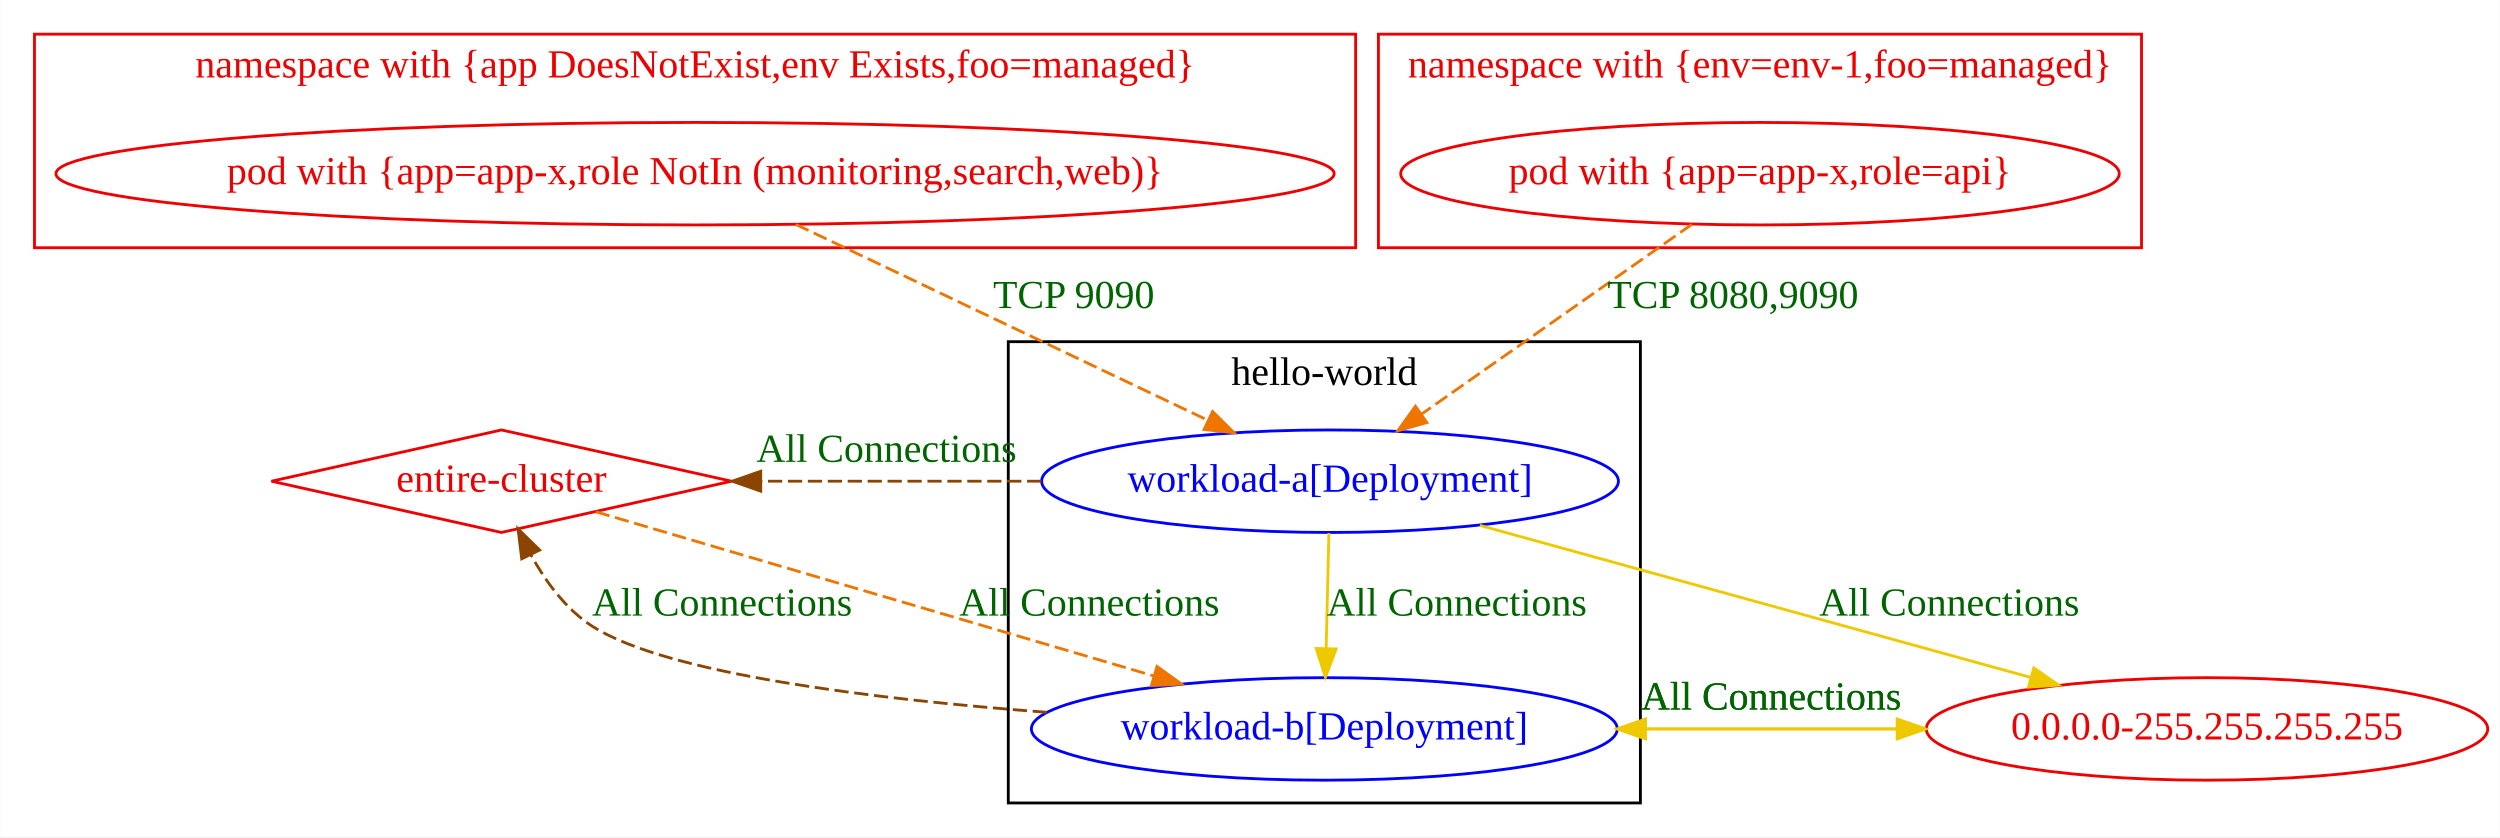
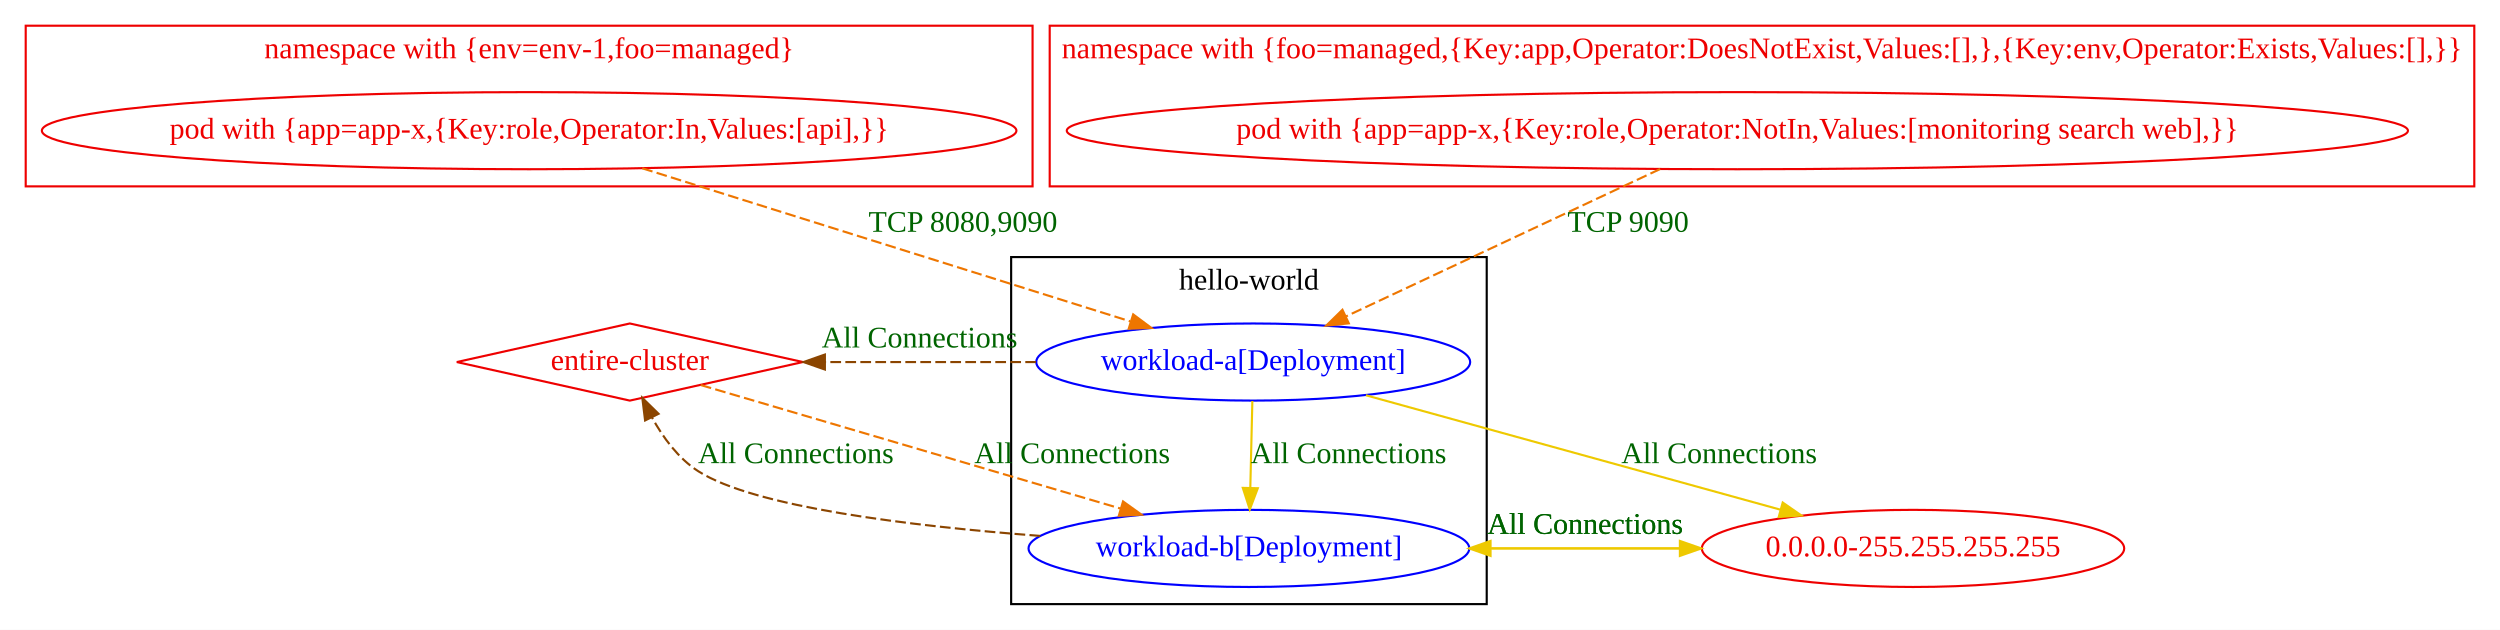
- <svg xmlns="http://www.w3.org/2000/svg" width="878pt" height="294pt" viewBox="0.00 0.00 877.79 294.00">
+ <svg xmlns="http://www.w3.org/2000/svg" width="1167pt" height="294pt" viewBox="0.00 0.00 1167.00 294.00">
  <g id="graph0" class="graph" transform="scale(1 1) rotate(0) translate(4 290)">
-     <polygon fill="white" stroke="transparent" points="-4,4 -4,-290 873.79,-290 873.79,4 -4,4" />
+     <polygon fill="white" stroke="transparent" points="-4,4 -4,-290 1163,-290 1163,4 -4,4" />
+     <g id="clust3" class="cluster">
+       <polygon fill="none" stroke="#ee0000" points="486,-203 486,-278 1151,-278 1151,-203 486,-203" />
+       <text text-anchor="middle" x="818.5" y="-262.8" font-family="Times New Roman,serif" font-size="14.00" fill="#ee0000">namespace with {foo=managed,{Key:app,Operator:DoesNotExist,Values:[],},{Key:env,Operator:Exists,Values:[],}}</text>
+     </g>
    <g id="clust1" class="cluster">
-       <polygon fill="none" stroke="black" points="350,-8 350,-170 572,-170 572,-8 350,-8" />
-       <text text-anchor="middle" x="461" y="-154.8" font-family="Times New Roman,serif" font-size="14.00">hello-world</text>
-     </g>
-     <g id="clust3" class="cluster">
-       <polygon fill="none" stroke="#ee0000" points="480,-203 480,-278 748,-278 748,-203 480,-203" />
-       <text text-anchor="middle" x="614" y="-262.8" font-family="Times New Roman,serif" font-size="14.00" fill="#ee0000">namespace with {env=env-1,foo=managed}</text>
+       <polygon fill="none" stroke="black" points="468,-8 468,-170 690,-170 690,-8 468,-8" />
+       <text text-anchor="middle" x="579" y="-154.8" font-family="Times New Roman,serif" font-size="14.00">hello-world</text>
    </g>
    <g id="clust2" class="cluster">
-       <polygon fill="none" stroke="#ee0000" points="8,-203 8,-278 472,-278 472,-203 8,-203" />
-       <text text-anchor="middle" x="240" y="-262.8" font-family="Times New Roman,serif" font-size="14.00" fill="#ee0000">namespace with {app DoesNotExist,env Exists,foo=managed}</text>
+       <polygon fill="none" stroke="#ee0000" points="8,-203 8,-278 478,-278 478,-203 8,-203" />
+       <text text-anchor="middle" x="243" y="-262.8" font-family="Times New Roman,serif" font-size="14.00" fill="#ee0000">namespace with {env=env-1,foo=managed}</text>
    </g>
    <g id="node1" class="node">
-       <ellipse fill="none" stroke="blue" cx="463" cy="-121" rx="101.28" ry="18" />
-       <text text-anchor="middle" x="463" y="-117.3" font-family="Times New Roman,serif" font-size="14.00" fill="blue">workload-a[Deployment]</text>
+       <ellipse fill="none" stroke="blue" cx="581" cy="-121" rx="101.28" ry="18" />
+       <text text-anchor="middle" x="581" y="-117.3" font-family="Times New Roman,serif" font-size="14.00" fill="blue">workload-a[Deployment]</text>
    </g>
    <g id="node2" class="node">
-       <ellipse fill="none" stroke="blue" cx="461" cy="-34" rx="102.88" ry="18" />
-       <text text-anchor="middle" x="461" y="-30.3" font-family="Times New Roman,serif" font-size="14.00" fill="blue">workload-b[Deployment]</text>
+       <ellipse fill="none" stroke="blue" cx="579" cy="-34" rx="102.88" ry="18" />
+       <text text-anchor="middle" x="579" y="-30.3" font-family="Times New Roman,serif" font-size="14.00" fill="blue">workload-b[Deployment]</text>
    </g>
    <g id="edge5" class="edge">
-       <path fill="none" stroke="#eec900" d="M462.6,-102.8C462.32,-91.16 461.95,-75.55 461.64,-62.24" />
-       <polygon fill="#eec900" stroke="#eec900" points="465.14,-62.09 461.4,-52.18 458.14,-62.26 465.14,-62.09" />
-       <text text-anchor="middle" x="507.5" y="-73.8" font-family="Times New Roman,serif" font-size="14.00" fill="darkgreen">All Connections</text>
+       <path fill="none" stroke="#eec900" d="M580.6,-102.8C580.32,-91.16 579.95,-75.55 579.64,-62.24" />
+       <polygon fill="#eec900" stroke="#eec900" points="583.14,-62.09 579.4,-52.18 576.14,-62.26 583.14,-62.09" />
+       <text text-anchor="middle" x="625.5" y="-73.8" font-family="Times New Roman,serif" font-size="14.00" fill="darkgreen">All Connections</text>
    </g>
    <g id="node5" class="node">
-       <ellipse fill="none" stroke="#ee0000" cx="771" cy="-34" rx="98.58" ry="18" />
-       <text text-anchor="middle" x="771" y="-30.3" font-family="Times New Roman,serif" font-size="14.00" fill="#ee0000">0.0.0.0-255.255.255.255</text>
+       <ellipse fill="none" stroke="#ee0000" cx="889" cy="-34" rx="98.58" ry="18" />
+       <text text-anchor="middle" x="889" y="-30.3" font-family="Times New Roman,serif" font-size="14.00" fill="#ee0000">0.0.0.0-255.255.255.255</text>
    </g>
    <g id="edge3" class="edge">
-       <path fill="none" stroke="#eec900" d="M515.6,-105.48C569.17,-90.7 652.2,-67.79 708.95,-52.12" />
-       <polygon fill="#eec900" stroke="#eec900" points="710.17,-55.42 718.88,-49.38 708.31,-48.67 710.17,-55.42" />
-       <text text-anchor="middle" x="680.5" y="-73.8" font-family="Times New Roman,serif" font-size="14.00" fill="darkgreen">All Connections</text>
+       <path fill="none" stroke="#eec900" d="M633.6,-105.48C687.17,-90.7 770.2,-67.79 826.95,-52.12" />
+       <polygon fill="#eec900" stroke="#eec900" points="828.17,-55.42 836.88,-49.38 826.31,-48.67 828.17,-55.42" />
+       <text text-anchor="middle" x="798.5" y="-73.8" font-family="Times New Roman,serif" font-size="14.00" fill="darkgreen">All Connections</text>
    </g>
    <g id="node6" class="node">
-       <polygon fill="none" stroke="#ee0000" points="172,-139 91.23,-121 172,-103 252.77,-121 172,-139" />
-       <text text-anchor="middle" x="172" y="-117.3" font-family="Times New Roman,serif" font-size="14.00" fill="#ee0000">entire-cluster</text>
+       <polygon fill="none" stroke="#ee0000" points="290,-139 209.23,-121 290,-103 370.77,-121 290,-139" />
+       <text text-anchor="middle" x="290" y="-117.3" font-family="Times New Roman,serif" font-size="14.00" fill="#ee0000">entire-cluster</text>
    </g>
    <g id="edge4" class="edge">
-       <path fill="none" stroke="#8b4500" stroke-dasharray="5,2" d="M361.61,-121C329.55,-121 294.35,-121 263.07,-121" />
-       <polygon fill="#8b4500" stroke="#8b4500" points="263.06,-117.5 253.06,-121 263.06,-124.5 263.06,-117.5" />
-       <text text-anchor="middle" x="307.25" y="-127.8" font-family="Times New Roman,serif" font-size="14.00" fill="darkgreen">All Connections</text>
+       <path fill="none" stroke="#8b4500" stroke-dasharray="5,2" d="M479.61,-121C447.55,-121 412.35,-121 381.07,-121" />
+       <polygon fill="#8b4500" stroke="#8b4500" points="381.06,-117.5 371.06,-121 381.06,-124.5 381.06,-117.5" />
+       <text text-anchor="middle" x="425.25" y="-127.8" font-family="Times New Roman,serif" font-size="14.00" fill="darkgreen">All Connections</text>
    </g>
    <g id="edge6" class="edge">
-       <path fill="none" stroke="#eec900" d="M563.79,-34C595.28,-34 630.03,-34 661.92,-34" />
-       <polygon fill="#eec900" stroke="#eec900" points="662.17,-37.5 672.17,-34 662.17,-30.5 662.17,-37.5" />
-       <text text-anchor="middle" x="617.95" y="-40.8" font-family="Times New Roman,serif" font-size="14.00" fill="darkgreen">All Connections</text>
+       <path fill="none" stroke="#eec900" d="M681.79,-34C713.28,-34 748.03,-34 779.92,-34" />
+       <polygon fill="#eec900" stroke="#eec900" points="780.17,-37.5 790.17,-34 780.17,-30.5 780.17,-37.5" />
+       <text text-anchor="middle" x="735.95" y="-40.8" font-family="Times New Roman,serif" font-size="14.00" fill="darkgreen">All Connections</text>
    </g>
    <g id="edge7" class="edge">
-       <path fill="none" stroke="#8b4500" stroke-dasharray="5,2" d="M363.55,-39.84C302.29,-44.48 230.09,-53.34 204,-70 194.62,-75.99 187.46,-85.83 182.31,-95.2" />
-       <polygon fill="#8b4500" stroke="#8b4500" points="179.13,-93.74 177.83,-104.25 185.41,-96.84 179.13,-93.74" />
-       <text text-anchor="middle" x="249.5" y="-73.8" font-family="Times New Roman,serif" font-size="14.00" fill="darkgreen">All Connections</text>
+       <path fill="none" stroke="#8b4500" stroke-dasharray="5,2" d="M481.55,-39.84C420.29,-44.48 348.09,-53.34 322,-70 312.62,-75.99 305.46,-85.83 300.31,-95.2" />
+       <polygon fill="#8b4500" stroke="#8b4500" points="297.13,-93.74 295.83,-104.25 303.41,-96.84 297.13,-93.74" />
+       <text text-anchor="middle" x="367.5" y="-73.8" font-family="Times New Roman,serif" font-size="14.00" fill="darkgreen">All Connections</text>
    </g>
    <g id="node3" class="node">
-       <ellipse fill="none" stroke="#ee0000" cx="240" cy="-229" rx="224.46" ry="18" />
-       <text text-anchor="middle" x="240" y="-225.3" font-family="Times New Roman,serif" font-size="14.00" fill="#ee0000">pod with {app=app-x,role NotIn (monitoring,search,web)}</text>
+       <ellipse fill="none" stroke="#ee0000" cx="243" cy="-229" rx="227.46" ry="18" />
+       <text text-anchor="middle" x="243" y="-225.3" font-family="Times New Roman,serif" font-size="14.00" fill="#ee0000">pod with {app=app-x,{Key:role,Operator:In,Values:[api],}}</text>
    </g>
    <g id="edge8" class="edge">
-       <path fill="none" stroke="#ee7600" stroke-dasharray="5,2" d="M275.34,-211.2C314.61,-192.53 378.04,-162.38 420.13,-142.38" />
-       <polygon fill="#ee7600" stroke="#ee7600" points="421.76,-145.48 429.29,-138.02 418.76,-139.16 421.76,-145.48" />
-       <text text-anchor="middle" x="373" y="-181.8" font-family="Times New Roman,serif" font-size="14.00" fill="darkgreen">TCP 9090</text>
+       <path fill="none" stroke="#ee7600" stroke-dasharray="5,2" d="M295.81,-211.44C357.67,-192.04 459.79,-160.01 523.57,-140.01" />
+       <polygon fill="#ee7600" stroke="#ee7600" points="524.97,-143.24 533.47,-136.91 522.88,-136.56 524.97,-143.24" />
+       <text text-anchor="middle" x="445.5" y="-181.8" font-family="Times New Roman,serif" font-size="14.00" fill="darkgreen">TCP 8080,9090</text>
    </g>
    <g id="node4" class="node">
-       <ellipse fill="none" stroke="#ee0000" cx="614" cy="-229" rx="126.18" ry="18" />
-       <text text-anchor="middle" x="614" y="-225.3" font-family="Times New Roman,serif" font-size="14.00" fill="#ee0000">pod with {app=app-x,role=api}</text>
+       <ellipse fill="none" stroke="#ee0000" cx="807" cy="-229" rx="313.04" ry="18" />
+       <text text-anchor="middle" x="807" y="-225.3" font-family="Times New Roman,serif" font-size="14.00" fill="#ee0000">pod with {app=app-x,{Key:role,Operator:NotIn,Values:[monitoring search web],}}</text>
    </g>
    <g id="edge9" class="edge">
-       <path fill="none" stroke="#ee7600" stroke-dasharray="5,2" d="M590.07,-211.2C564.45,-193.22 523.64,-164.57 495.21,-144.61" />
-       <polygon fill="#ee7600" stroke="#ee7600" points="497.01,-141.6 486.81,-138.72 492.99,-147.33 497.01,-141.6" />
-       <text text-anchor="middle" x="604.5" y="-181.8" font-family="Times New Roman,serif" font-size="14.00" fill="darkgreen">TCP 8080,9090</text>
+       <path fill="none" stroke="#ee7600" stroke-dasharray="5,2" d="M770.94,-211.09C731.08,-192.39 666.91,-162.29 624.35,-142.33" />
+       <polygon fill="#ee7600" stroke="#ee7600" points="625.62,-139.06 615.08,-137.99 622.65,-145.4 625.62,-139.06" />
+       <text text-anchor="middle" x="756" y="-181.8" font-family="Times New Roman,serif" font-size="14.00" fill="darkgreen">TCP 9090</text>
    </g>
    <g id="edge1" class="edge">
-       <path fill="none" stroke="#eec900" d="M672.17,-34C640.96,-34 606.25,-34 574.13,-34" />
-       <polygon fill="#eec900" stroke="#eec900" points="573.79,-30.5 563.79,-34 573.79,-37.5 573.79,-30.5" />
-       <text text-anchor="middle" x="617.95" y="-40.8" font-family="Times New Roman,serif" font-size="14.00" fill="darkgreen">All Connections</text>
+       <path fill="none" stroke="#eec900" d="M790.17,-34C758.96,-34 724.25,-34 692.13,-34" />
+       <polygon fill="#eec900" stroke="#eec900" points="691.79,-30.5 681.79,-34 691.79,-37.5 691.79,-30.5" />
+       <text text-anchor="middle" x="735.95" y="-40.8" font-family="Times New Roman,serif" font-size="14.00" fill="darkgreen">All Connections</text>
    </g>
    <g id="edge2" class="edge">
-       <path fill="none" stroke="#ee7600" stroke-dasharray="5,2" d="M205.15,-110.25C252.9,-96.2 341.82,-70.05 401.21,-52.58" />
-       <polygon fill="#ee7600" stroke="#ee7600" points="402.24,-55.93 410.85,-49.75 400.26,-49.22 402.24,-55.93" />
-       <text text-anchor="middle" x="378.5" y="-73.8" font-family="Times New Roman,serif" font-size="14.00" fill="darkgreen">All Connections</text>
+       <path fill="none" stroke="#ee7600" stroke-dasharray="5,2" d="M323.15,-110.25C370.9,-96.2 459.82,-70.05 519.21,-52.58" />
+       <polygon fill="#ee7600" stroke="#ee7600" points="520.24,-55.93 528.85,-49.75 518.26,-49.22 520.24,-55.93" />
+       <text text-anchor="middle" x="496.5" y="-73.8" font-family="Times New Roman,serif" font-size="14.00" fill="darkgreen">All Connections</text>
    </g>
  </g>
</svg>
